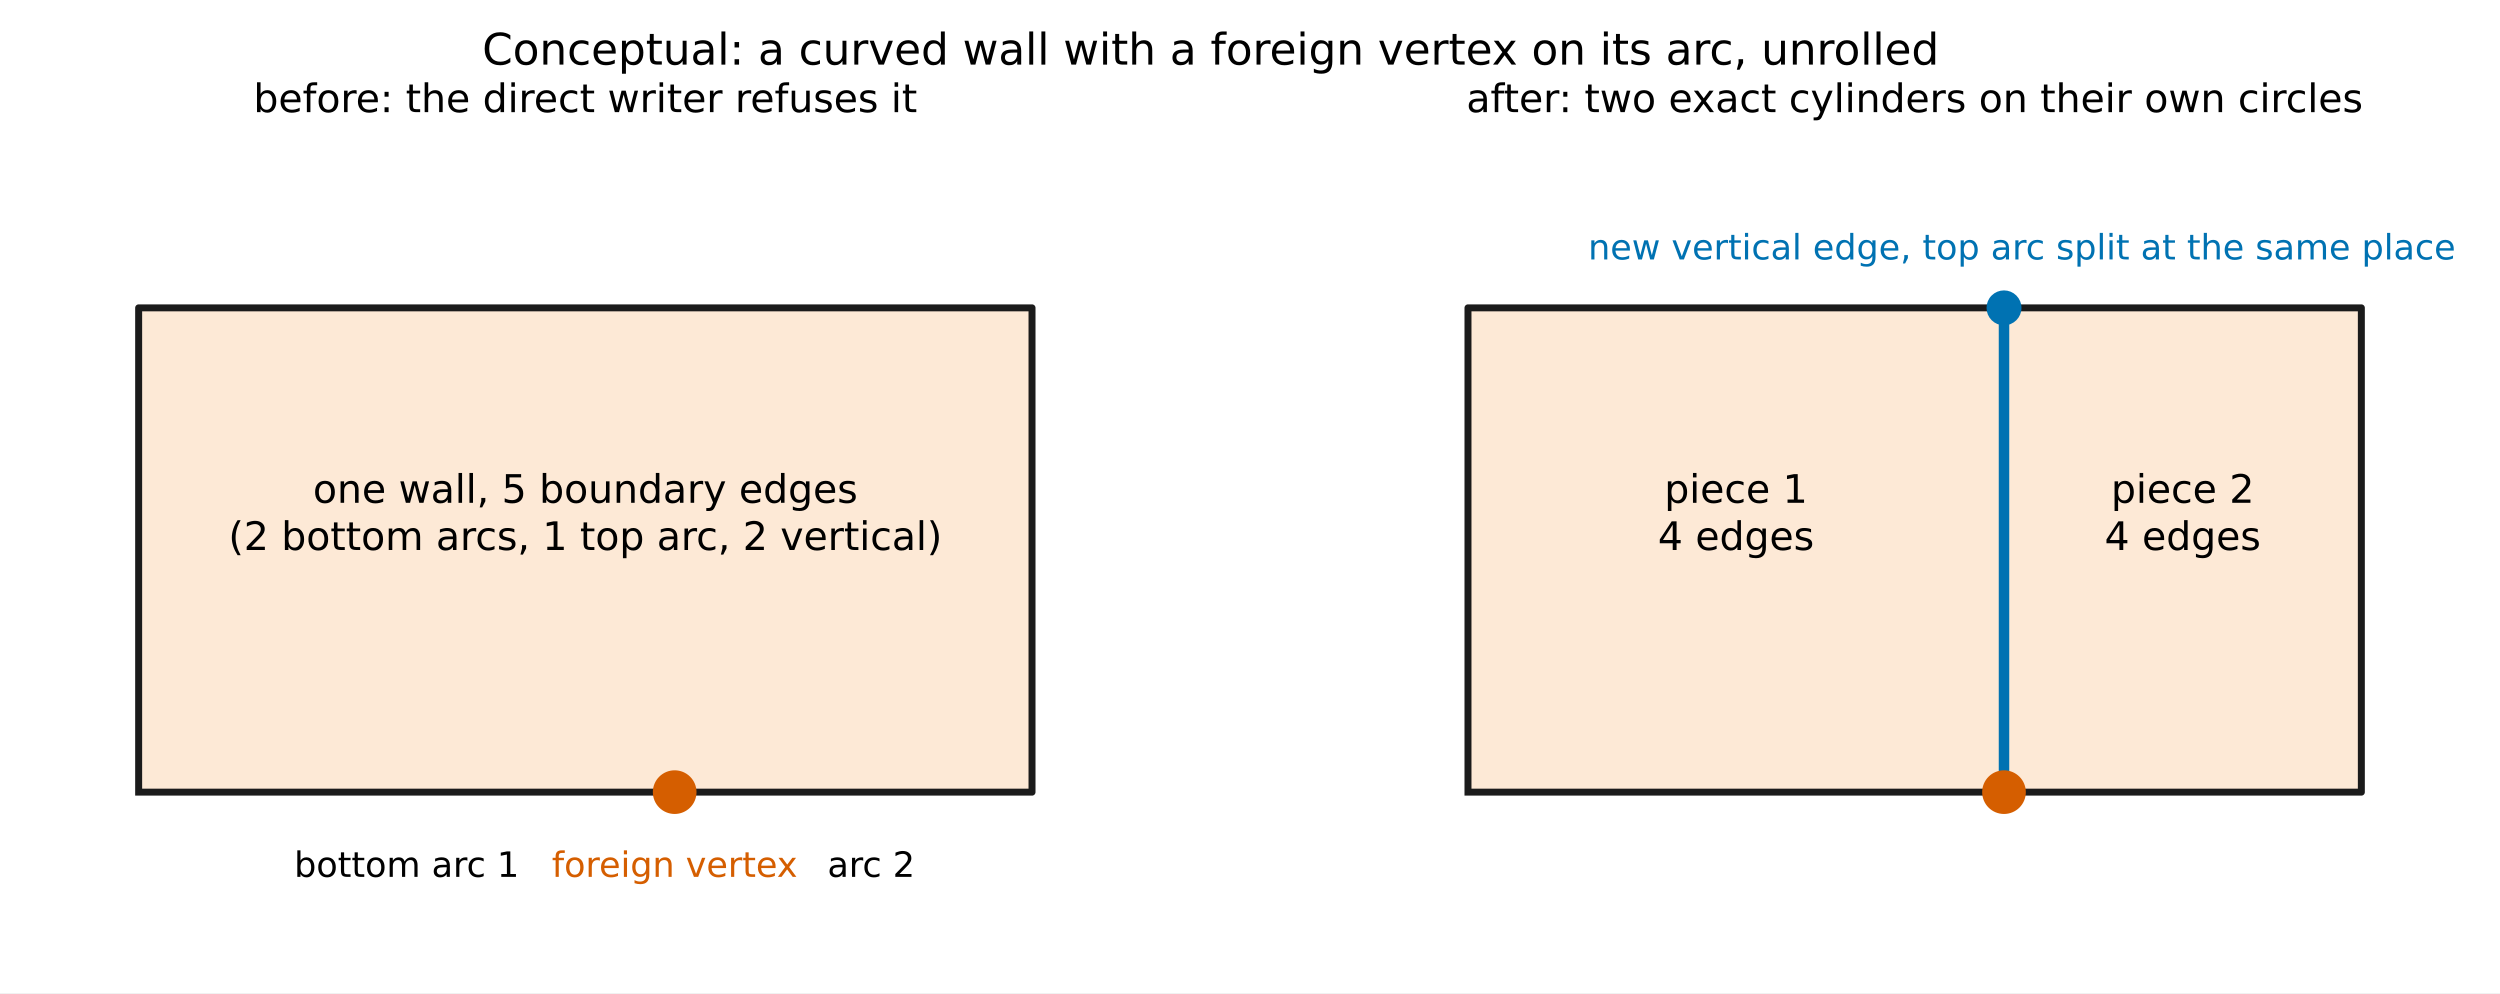
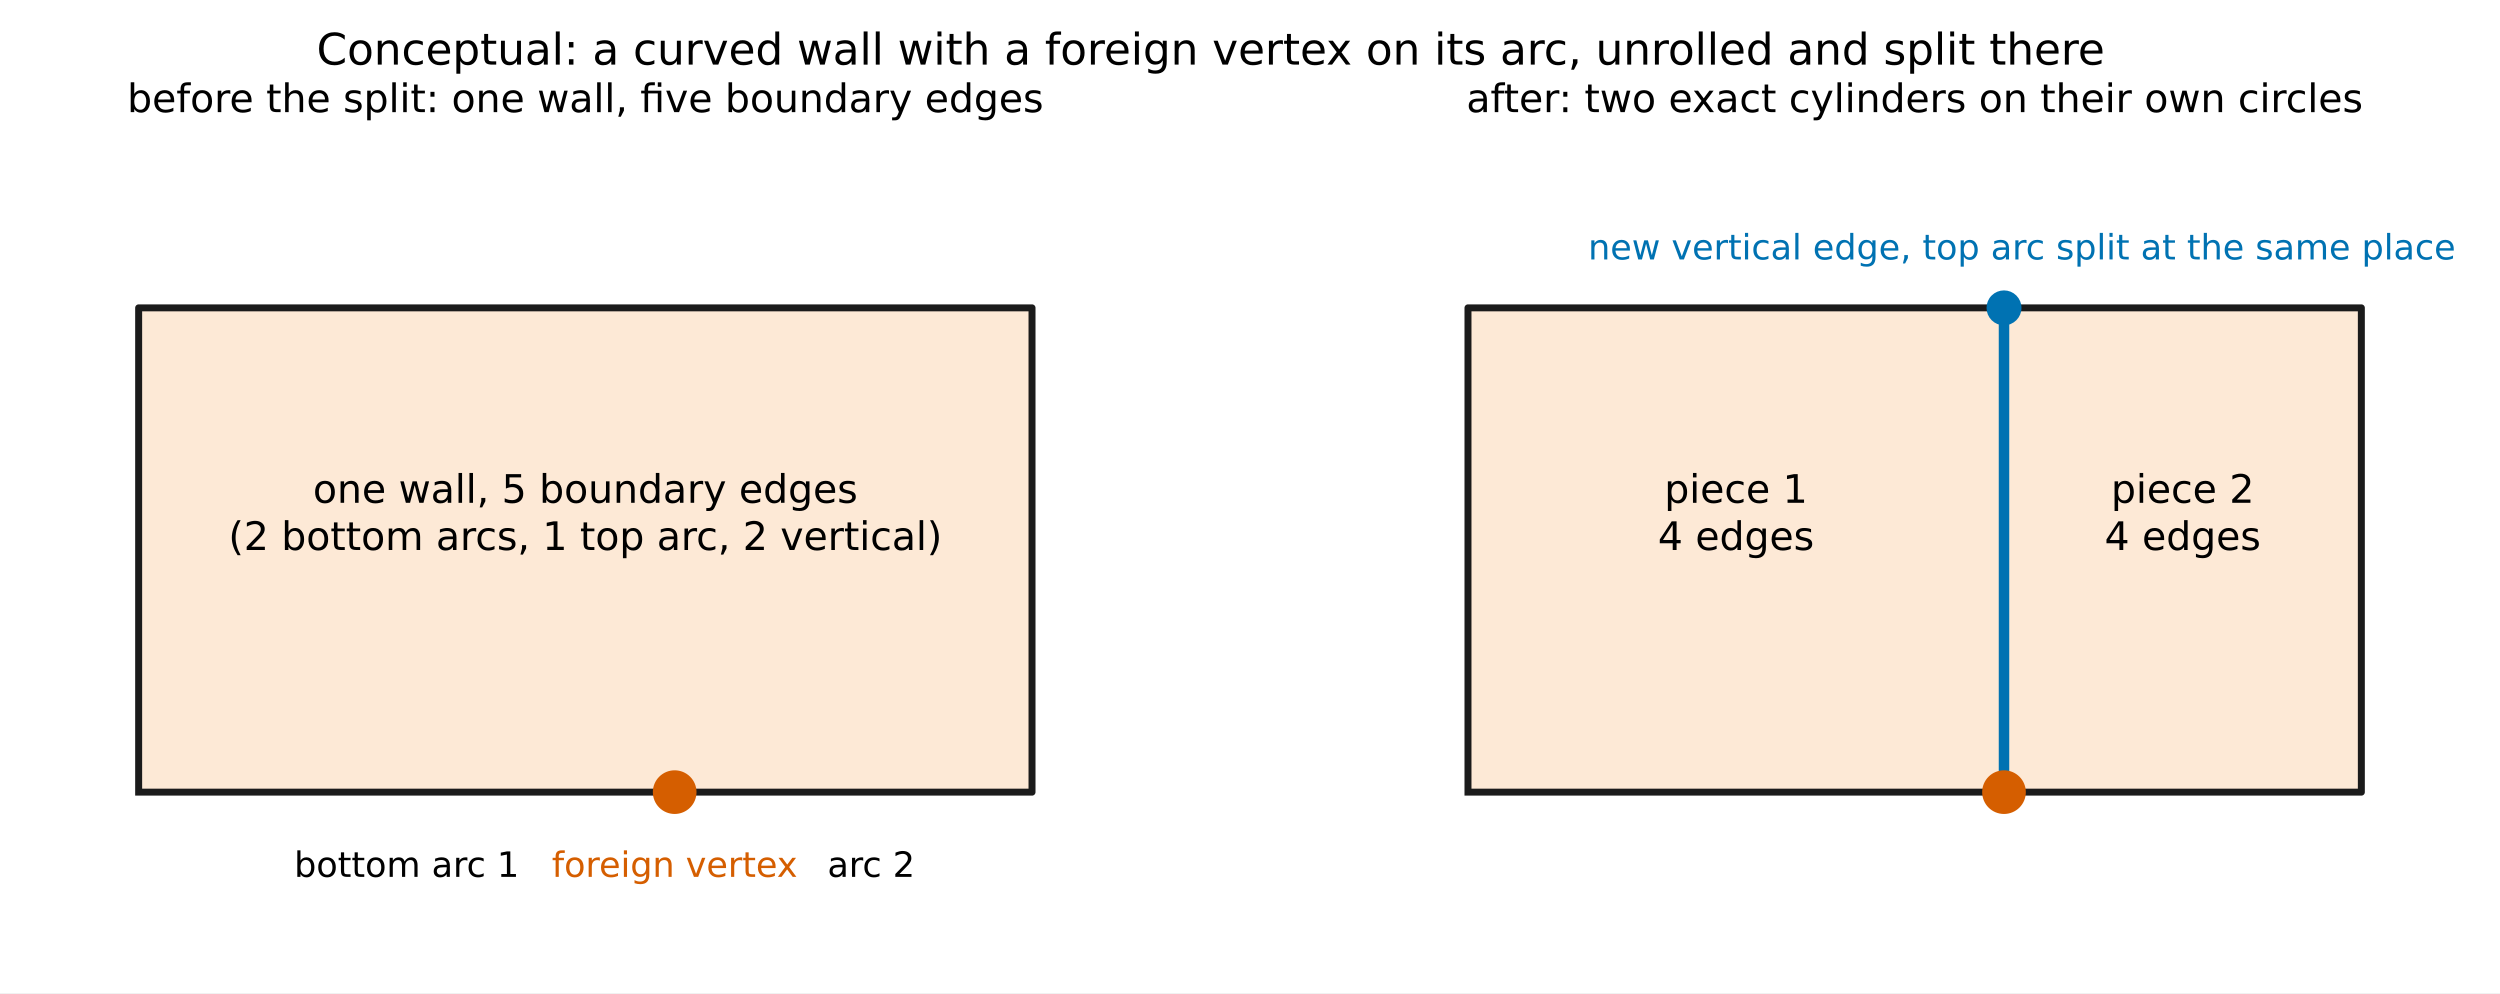
<svg xmlns="http://www.w3.org/2000/svg" xmlns:xlink="http://www.w3.org/1999/xlink" width="572.4pt" height="227.376pt" viewBox="0 0 572.4 227.376" version="1.1">
  <defs>
    <style type="text/css">*{stroke-linejoin: round; stroke-linecap: butt}</style>
  </defs>
  <g id="figure_1">
    <g id="patch_1">
      <path d="M 0 227.376  L 572.4 227.376  L 572.4 0  L 0 0  z " style="fill: #ffffff" />
    </g>
    <g id="axes_1">
      <g id="patch_2">
-         <path d="M 31.745 181.368  L 236.291 181.368  L 236.291 70.488  L 31.745 70.488  z " clip-path="url(#p77f6c2c68f)" style="fill: #fde9d6" />
+         <path d="M 31.745 181.368  L 236.291 181.368  L 236.291 70.488  L 31.745 70.488  z " clip-path="url(#p87c76c2717)" style="fill: #fde9d6" />
      </g>
      <g id="line2d_1">
-         <path d="M 31.745 181.368  L 236.291 181.368  L 236.291 70.488  L 31.745 70.488  L 31.745 181.368  " clip-path="url(#p77f6c2c68f)" style="fill: none; stroke: #1b1b1b; stroke-width: 1.6; stroke-linecap: square" />
+         <path d="M 31.745 181.368  L 236.291 181.368  L 236.291 70.488  L 31.745 70.488  L 31.745 181.368  " clip-path="url(#p87c76c2717)" style="fill: none; stroke: #1b1b1b; stroke-width: 1.6; stroke-linecap: square" />
      </g>
      <g id="line2d_2">
        <defs>
-           <path id="m828e5f5509" d="M 0 4.5  C 1.193 4.5 2.338 4.026 3.182 3.182  C 4.026 2.338 4.5 1.193 4.5 0  C 4.5 -1.193 4.026 -2.338 3.182 -3.182  C 2.338 -4.026 1.193 -4.5 0 -4.5  C -1.193 -4.5 -2.338 -4.026 -3.182 -3.182  C -4.026 -2.338 -4.5 -1.193 -4.5 0  C -4.5 1.193 -4.026 2.338 -3.182 3.182  C -2.338 4.026 -1.193 4.5 0 4.5  z " style="stroke: #d55e00" />
+           <path id="mb4f0ba5149" d="M 0 4.5  C 1.193 4.5 2.338 4.026 3.182 3.182  C 4.026 2.338 4.5 1.193 4.5 0  C 4.5 -1.193 4.026 -2.338 3.182 -3.182  C 2.338 -4.026 1.193 -4.5 0 -4.5  C -1.193 -4.5 -2.338 -4.026 -3.182 -3.182  C -4.026 -2.338 -4.5 -1.193 -4.5 0  C -4.5 1.193 -4.026 2.338 -3.182 3.182  C -2.338 4.026 -1.193 4.5 0 4.5  z " style="stroke: #d55e00" />
        </defs>
-         <g clip-path="url(#p77f6c2c68f)">
-           <use xlink:href="#m828e5f5509" x="154.473" y="181.368" style="fill: #d55e00; stroke: #d55e00" />
+         <g clip-path="url(#p87c76c2717)">
+           <use xlink:href="#mb4f0ba5149" x="154.473" y="181.368" style="fill: #d55e00; stroke: #d55e00" />
        </g>
      </g>
      <g id="text_1">
        <g style="fill: #d55e00" transform="translate(126.3427 200.772) scale(0.08 -0.08)">
          <defs>
            <path id="DejaVuSans-49" d="M 2375 4863  L 2375 4384  L 1825 4384  Q 1516 4384 1395 4259  Q 1275 4134 1275 3809  L 1275 3500  L 2222 3500  L 2222 3053  L 1275 3053  L 1275 0  L 697 0  L 697 3053  L 147 3053  L 147 3500  L 697 3500  L 697 3744  Q 697 4328 969 4595  Q 1241 4863 1831 4863  L 2375 4863  z " transform="scale(0.015625)" />
            <path id="DejaVuSans-52" d="M 1959 3097  Q 1497 3097 1228 2736  Q 959 2375 959 1747  Q 959 1119 1226 758  Q 1494 397 1959 397  Q 2419 397 2687 759  Q 2956 1122 2956 1747  Q 2956 2369 2687 2733  Q 2419 3097 1959 3097  z M 1959 3584  Q 2709 3584 3137 3096  Q 3566 2609 3566 1747  Q 3566 888 3137 398  Q 2709 -91 1959 -91  Q 1206 -91 779 398  Q 353 888 353 1747  Q 353 2609 779 3096  Q 1206 3584 1959 3584  z " transform="scale(0.015625)" />
            <path id="DejaVuSans-55" d="M 2631 2963  Q 2534 3019 2420 3045  Q 2306 3072 2169 3072  Q 1681 3072 1420 2755  Q 1159 2438 1159 1844  L 1159 0  L 581 0  L 581 3500  L 1159 3500  L 1159 2956  Q 1341 3275 1631 3429  Q 1922 3584 2338 3584  Q 2397 3584 2469 3576  Q 2541 3569 2628 3553  L 2631 2963  z " transform="scale(0.015625)" />
            <path id="DejaVuSans-48" d="M 3597 1894  L 3597 1613  L 953 1613  Q 991 1019 1311 708  Q 1631 397 2203 397  Q 2534 397 2845 478  Q 3156 559 3463 722  L 3463 178  Q 3153 47 2828 -22  Q 2503 -91 2169 -91  Q 1331 -91 842 396  Q 353 884 353 1716  Q 353 2575 817 3079  Q 1281 3584 2069 3584  Q 2775 3584 3186 3129  Q 3597 2675 3597 1894  z M 3022 2063  Q 3016 2534 2758 2815  Q 2500 3097 2075 3097  Q 1594 3097 1305 2825  Q 1016 2553 972 2059  L 3022 2063  z " transform="scale(0.015625)" />
            <path id="DejaVuSans-4c" d="M 603 3500  L 1178 3500  L 1178 0  L 603 0  L 603 3500  z M 603 4863  L 1178 4863  L 1178 4134  L 603 4134  L 603 4863  z " transform="scale(0.015625)" />
            <path id="DejaVuSans-4a" d="M 2906 1791  Q 2906 2416 2648 2759  Q 2391 3103 1925 3103  Q 1463 3103 1205 2759  Q 947 2416 947 1791  Q 947 1169 1205 825  Q 1463 481 1925 481  Q 2391 481 2648 825  Q 2906 1169 2906 1791  z M 3481 434  Q 3481 -459 3084 -895  Q 2688 -1331 1869 -1331  Q 1566 -1331 1297 -1286  Q 1028 -1241 775 -1147  L 775 -588  Q 1028 -725 1275 -790  Q 1522 -856 1778 -856  Q 2344 -856 2625 -561  Q 2906 -266 2906 331  L 2906 616  Q 2728 306 2450 153  Q 2172 0 1784 0  Q 1141 0 747 490  Q 353 981 353 1791  Q 353 2603 747 3093  Q 1141 3584 1784 3584  Q 2172 3584 2450 3431  Q 2728 3278 2906 2969  L 2906 3500  L 3481 3500  L 3481 434  z " transform="scale(0.015625)" />
            <path id="DejaVuSans-51" d="M 3513 2113  L 3513 0  L 2938 0  L 2938 2094  Q 2938 2591 2744 2837  Q 2550 3084 2163 3084  Q 1697 3084 1428 2787  Q 1159 2491 1159 1978  L 1159 0  L 581 0  L 581 3500  L 1159 3500  L 1159 2956  Q 1366 3272 1645 3428  Q 1925 3584 2291 3584  Q 2894 3584 3203 3211  Q 3513 2838 3513 2113  z " transform="scale(0.015625)" />
            <path id="DejaVuSans-3" transform="scale(0.015625)" />
            <path id="DejaVuSans-59" d="M 191 3500  L 800 3500  L 1894 563  L 2988 3500  L 3597 3500  L 2284 0  L 1503 0  L 191 3500  z " transform="scale(0.015625)" />
            <path id="DejaVuSans-57" d="M 1172 4494  L 1172 3500  L 2356 3500  L 2356 3053  L 1172 3053  L 1172 1153  Q 1172 725 1289 603  Q 1406 481 1766 481  L 2356 481  L 2356 0  L 1766 0  Q 1100 0 847 248  Q 594 497 594 1153  L 594 3053  L 172 3053  L 172 3500  L 594 3500  L 594 4494  L 1172 4494  z " transform="scale(0.015625)" />
            <path id="DejaVuSans-5b" d="M 3513 3500  L 2247 1797  L 3578 0  L 2900 0  L 1881 1375  L 863 0  L 184 0  L 1544 1831  L 300 3500  L 978 3500  L 1906 2253  L 2834 3500  L 3513 3500  z " transform="scale(0.015625)" />
          </defs>
          <use xlink:href="#DejaVuSans-49" />
          <use xlink:href="#DejaVuSans-52" transform="translate(35.20312 0)" />
          <use xlink:href="#DejaVuSans-55" transform="translate(96.39062 0)" />
          <use xlink:href="#DejaVuSans-48" transform="translate(135.2969 0)" />
          <use xlink:href="#DejaVuSans-4c" transform="translate(196.8281 0)" />
          <use xlink:href="#DejaVuSans-4a" transform="translate(224.6094 0)" />
          <use xlink:href="#DejaVuSans-51" transform="translate(288.0938 0)" />
          <use xlink:href="#DejaVuSans-3" transform="translate(351.4688 0)" />
          <use xlink:href="#DejaVuSans-59" transform="translate(383.25 0)" />
          <use xlink:href="#DejaVuSans-48" transform="translate(442.4375 0)" />
          <use xlink:href="#DejaVuSans-55" transform="translate(503.9688 0)" />
          <use xlink:href="#DejaVuSans-57" transform="translate(545.0781 0)" />
          <use xlink:href="#DejaVuSans-48" transform="translate(584.2812 0)" />
          <use xlink:href="#DejaVuSans-5b" transform="translate(644.0625 0)" />
        </g>
      </g>
      <g id="text_2">
        <g transform="translate(67.34784 200.772) scale(0.08 -0.08)">
          <defs>
            <path id="DejaVuSans-45" d="M 3116 1747  Q 3116 2381 2855 2742  Q 2594 3103 2138 3103  Q 1681 3103 1420 2742  Q 1159 2381 1159 1747  Q 1159 1113 1420 752  Q 1681 391 2138 391  Q 2594 391 2855 752  Q 3116 1113 3116 1747  z M 1159 2969  Q 1341 3281 1617 3432  Q 1894 3584 2278 3584  Q 2916 3584 3314 3078  Q 3713 2572 3713 1747  Q 3713 922 3314 415  Q 2916 -91 2278 -91  Q 1894 -91 1617 61  Q 1341 213 1159 525  L 1159 0  L 581 0  L 581 4863  L 1159 4863  L 1159 2969  z " transform="scale(0.015625)" />
            <path id="DejaVuSans-50" d="M 3328 2828  Q 3544 3216 3844 3400  Q 4144 3584 4550 3584  Q 5097 3584 5394 3201  Q 5691 2819 5691 2113  L 5691 0  L 5113 0  L 5113 2094  Q 5113 2597 4934 2840  Q 4756 3084 4391 3084  Q 3944 3084 3684 2787  Q 3425 2491 3425 1978  L 3425 0  L 2847 0  L 2847 2094  Q 2847 2600 2669 2842  Q 2491 3084 2119 3084  Q 1678 3084 1418 2786  Q 1159 2488 1159 1978  L 1159 0  L 581 0  L 581 3500  L 1159 3500  L 1159 2956  Q 1356 3278 1631 3431  Q 1906 3584 2284 3584  Q 2666 3584 2933 3390  Q 3200 3197 3328 2828  z " transform="scale(0.015625)" />
            <path id="DejaVuSans-44" d="M 2194 1759  Q 1497 1759 1228 1600  Q 959 1441 959 1056  Q 959 750 1161 570  Q 1363 391 1709 391  Q 2188 391 2477 730  Q 2766 1069 2766 1631  L 2766 1759  L 2194 1759  z M 3341 1997  L 3341 0  L 2766 0  L 2766 531  Q 2569 213 2275 61  Q 1981 -91 1556 -91  Q 1019 -91 701 211  Q 384 513 384 1019  Q 384 1609 779 1909  Q 1175 2209 1959 2209  L 2766 2209  L 2766 2266  Q 2766 2663 2505 2880  Q 2244 3097 1772 3097  Q 1472 3097 1187 3025  Q 903 2953 641 2809  L 641 3341  Q 956 3463 1253 3523  Q 1550 3584 1831 3584  Q 2591 3584 2966 3190  Q 3341 2797 3341 1997  z " transform="scale(0.015625)" />
            <path id="DejaVuSans-46" d="M 3122 3366  L 3122 2828  Q 2878 2963 2633 3030  Q 2388 3097 2138 3097  Q 1578 3097 1268 2742  Q 959 2388 959 1747  Q 959 1106 1268 751  Q 1578 397 2138 397  Q 2388 397 2633 464  Q 2878 531 3122 666  L 3122 134  Q 2881 22 2623 -34  Q 2366 -91 2075 -91  Q 1284 -91 818 406  Q 353 903 353 1747  Q 353 2603 823 3093  Q 1294 3584 2113 3584  Q 2378 3584 2631 3529  Q 2884 3475 3122 3366  z " transform="scale(0.015625)" />
            <path id="DejaVuSans-14" d="M 794 531  L 1825 531  L 1825 4091  L 703 3866  L 703 4441  L 1819 4666  L 2450 4666  L 2450 531  L 3481 531  L 3481 0  L 794 0  L 794 531  z " transform="scale(0.015625)" />
          </defs>
          <use xlink:href="#DejaVuSans-45" />
          <use xlink:href="#DejaVuSans-52" transform="translate(63.48438 0)" />
          <use xlink:href="#DejaVuSans-57" transform="translate(124.6719 0)" />
          <use xlink:href="#DejaVuSans-57" transform="translate(163.875 0)" />
          <use xlink:href="#DejaVuSans-52" transform="translate(203.0781 0)" />
          <use xlink:href="#DejaVuSans-50" transform="translate(264.2656 0)" />
          <use xlink:href="#DejaVuSans-3" transform="translate(361.6719 0)" />
          <use xlink:href="#DejaVuSans-44" transform="translate(393.4531 0)" />
          <use xlink:href="#DejaVuSans-55" transform="translate(454.7344 0)" />
          <use xlink:href="#DejaVuSans-46" transform="translate(493.6406 0)" />
          <use xlink:href="#DejaVuSans-3" transform="translate(548.625 0)" />
          <use xlink:href="#DejaVuSans-14" transform="translate(580.4062 0)" />
        </g>
      </g>
      <g id="text_3">
        <g transform="translate(189.4496 200.772) scale(0.08 -0.08)">
          <defs>
            <path id="DejaVuSans-15" d="M 1228 531  L 3431 531  L 3431 0  L 469 0  L 469 531  Q 828 903 1448 1529  Q 2069 2156 2228 2338  Q 2531 2678 2651 2914  Q 2772 3150 2772 3378  Q 2772 3750 2511 3984  Q 2250 4219 1831 4219  Q 1534 4219 1204 4116  Q 875 4013 500 3803  L 500 4441  Q 881 4594 1212 4672  Q 1544 4750 1819 4750  Q 2544 4750 2975 4387  Q 3406 4025 3406 3419  Q 3406 3131 3298 2873  Q 3191 2616 2906 2266  Q 2828 2175 2409 1742  Q 1991 1309 1228 531  z " transform="scale(0.015625)" />
          </defs>
          <use xlink:href="#DejaVuSans-44" />
          <use xlink:href="#DejaVuSans-55" transform="translate(61.28125 0)" />
          <use xlink:href="#DejaVuSans-46" transform="translate(100.1875 0)" />
          <use xlink:href="#DejaVuSans-3" transform="translate(155.1719 0)" />
          <use xlink:href="#DejaVuSans-15" transform="translate(186.9531 0)" />
        </g>
      </g>
      <g id="text_4">
        <g transform="translate(71.65451 115.1255) scale(0.09 -0.09)">
          <defs>
            <path id="DejaVuSans-5a" d="M 269 3500  L 844 3500  L 1563 769  L 2278 3500  L 2956 3500  L 3675 769  L 4391 3500  L 4966 3500  L 4050 0  L 3372 0  L 2619 2869  L 1863 0  L 1184 0  L 269 3500  z " transform="scale(0.015625)" />
            <path id="DejaVuSans-4f" d="M 603 4863  L 1178 4863  L 1178 0  L 603 0  L 603 4863  z " transform="scale(0.015625)" />
            <path id="DejaVuSans-f" d="M 750 794  L 1409 794  L 1409 256  L 897 -744  L 494 -744  L 750 256  L 750 794  z " transform="scale(0.015625)" />
            <path id="DejaVuSans-18" d="M 691 4666  L 3169 4666  L 3169 4134  L 1269 4134  L 1269 2991  Q 1406 3038 1543 3061  Q 1681 3084 1819 3084  Q 2600 3084 3056 2656  Q 3513 2228 3513 1497  Q 3513 744 3044 326  Q 2575 -91 1722 -91  Q 1428 -91 1123 -41  Q 819 9 494 109  L 494 744  Q 775 591 1075 516  Q 1375 441 1709 441  Q 2250 441 2565 725  Q 2881 1009 2881 1497  Q 2881 1984 2565 2268  Q 2250 2553 1709 2553  Q 1456 2553 1204 2497  Q 953 2441 691 2322  L 691 4666  z " transform="scale(0.015625)" />
            <path id="DejaVuSans-58" d="M 544 1381  L 544 3500  L 1119 3500  L 1119 1403  Q 1119 906 1312 657  Q 1506 409 1894 409  Q 2359 409 2629 706  Q 2900 1003 2900 1516  L 2900 3500  L 3475 3500  L 3475 0  L 2900 0  L 2900 538  Q 2691 219 2414 64  Q 2138 -91 1772 -91  Q 1169 -91 856 284  Q 544 659 544 1381  z M 1991 3584  L 1991 3584  z " transform="scale(0.015625)" />
            <path id="DejaVuSans-47" d="M 2906 2969  L 2906 4863  L 3481 4863  L 3481 0  L 2906 0  L 2906 525  Q 2725 213 2448 61  Q 2172 -91 1784 -91  Q 1150 -91 751 415  Q 353 922 353 1747  Q 353 2572 751 3078  Q 1150 3584 1784 3584  Q 2172 3584 2448 3432  Q 2725 3281 2906 2969  z M 947 1747  Q 947 1113 1208 752  Q 1469 391 1925 391  Q 2381 391 2643 752  Q 2906 1113 2906 1747  Q 2906 2381 2643 2742  Q 2381 3103 1925 3103  Q 1469 3103 1208 2742  Q 947 2381 947 1747  z " transform="scale(0.015625)" />
            <path id="DejaVuSans-5c" d="M 2059 -325  Q 1816 -950 1584 -1140  Q 1353 -1331 966 -1331  L 506 -1331  L 506 -850  L 844 -850  Q 1081 -850 1212 -737  Q 1344 -625 1503 -206  L 1606 56  L 191 3500  L 800 3500  L 1894 763  L 2988 3500  L 3597 3500  L 2059 -325  z " transform="scale(0.015625)" />
            <path id="DejaVuSans-56" d="M 2834 3397  L 2834 2853  Q 2591 2978 2328 3040  Q 2066 3103 1784 3103  Q 1356 3103 1142 2972  Q 928 2841 928 2578  Q 928 2378 1081 2264  Q 1234 2150 1697 2047  L 1894 2003  Q 2506 1872 2764 1633  Q 3022 1394 3022 966  Q 3022 478 2636 193  Q 2250 -91 1575 -91  Q 1294 -91 989 -36  Q 684 19 347 128  L 347 722  Q 666 556 975 473  Q 1284 391 1588 391  Q 1994 391 2212 530  Q 2431 669 2431 922  Q 2431 1156 2273 1281  Q 2116 1406 1581 1522  L 1381 1569  Q 847 1681 609 1914  Q 372 2147 372 2553  Q 372 3047 722 3315  Q 1072 3584 1716 3584  Q 2034 3584 2315 3537  Q 2597 3491 2834 3397  z " transform="scale(0.015625)" />
          </defs>
          <use xlink:href="#DejaVuSans-52" />
          <use xlink:href="#DejaVuSans-51" transform="translate(61.1875 0)" />
          <use xlink:href="#DejaVuSans-48" transform="translate(124.5625 0)" />
          <use xlink:href="#DejaVuSans-3" transform="translate(186.0938 0)" />
          <use xlink:href="#DejaVuSans-5a" transform="translate(217.875 0)" />
          <use xlink:href="#DejaVuSans-44" transform="translate(299.6562 0)" />
          <use xlink:href="#DejaVuSans-4f" transform="translate(360.9375 0)" />
          <use xlink:href="#DejaVuSans-4f" transform="translate(388.7188 0)" />
          <use xlink:href="#DejaVuSans-f" transform="translate(416.5 0)" />
          <use xlink:href="#DejaVuSans-3" transform="translate(448.2812 0)" />
          <use xlink:href="#DejaVuSans-18" transform="translate(480.0625 0)" />
          <use xlink:href="#DejaVuSans-3" transform="translate(543.6875 0)" />
          <use xlink:href="#DejaVuSans-45" transform="translate(575.4688 0)" />
          <use xlink:href="#DejaVuSans-52" transform="translate(638.9531 0)" />
          <use xlink:href="#DejaVuSans-58" transform="translate(700.1406 0)" />
          <use xlink:href="#DejaVuSans-51" transform="translate(763.5156 0)" />
          <use xlink:href="#DejaVuSans-47" transform="translate(826.8906 0)" />
          <use xlink:href="#DejaVuSans-44" transform="translate(890.375 0)" />
          <use xlink:href="#DejaVuSans-55" transform="translate(951.6562 0)" />
          <use xlink:href="#DejaVuSans-5c" transform="translate(992.7656 0)" />
          <use xlink:href="#DejaVuSans-3" transform="translate(1051.953 0)" />
          <use xlink:href="#DejaVuSans-48" transform="translate(1083.734 0)" />
          <use xlink:href="#DejaVuSans-47" transform="translate(1145.266 0)" />
          <use xlink:href="#DejaVuSans-4a" transform="translate(1208.75 0)" />
          <use xlink:href="#DejaVuSans-48" transform="translate(1272.234 0)" />
          <use xlink:href="#DejaVuSans-56" transform="translate(1333.766 0)" />
        </g>
        <g transform="translate(52.30803 125.928) scale(0.09 -0.09)">
          <defs>
            <path id="DejaVuSans-b" d="M 1984 4856  Q 1566 4138 1362 3434  Q 1159 2731 1159 2009  Q 1159 1288 1364 580  Q 1569 -128 1984 -844  L 1484 -844  Q 1016 -109 783 600  Q 550 1309 550 2009  Q 550 2706 781 3412  Q 1013 4119 1484 4856  L 1984 4856  z " transform="scale(0.015625)" />
            <path id="DejaVuSans-53" d="M 1159 525  L 1159 -1331  L 581 -1331  L 581 3500  L 1159 3500  L 1159 2969  Q 1341 3281 1617 3432  Q 1894 3584 2278 3584  Q 2916 3584 3314 3078  Q 3713 2572 3713 1747  Q 3713 922 3314 415  Q 2916 -91 2278 -91  Q 1894 -91 1617 61  Q 1341 213 1159 525  z M 3116 1747  Q 3116 2381 2855 2742  Q 2594 3103 2138 3103  Q 1681 3103 1420 2742  Q 1159 2381 1159 1747  Q 1159 1113 1420 752  Q 1681 391 2138 391  Q 2594 391 2855 752  Q 3116 1113 3116 1747  z " transform="scale(0.015625)" />
            <path id="DejaVuSans-c" d="M 513 4856  L 1013 4856  Q 1481 4119 1714 3412  Q 1947 2706 1947 2009  Q 1947 1309 1714 600  Q 1481 -109 1013 -844  L 513 -844  Q 928 -128 1133 580  Q 1338 1288 1338 2009  Q 1338 2731 1133 3434  Q 928 4138 513 4856  z " transform="scale(0.015625)" />
          </defs>
          <use xlink:href="#DejaVuSans-b" />
          <use xlink:href="#DejaVuSans-15" transform="translate(39.01562 0)" />
          <use xlink:href="#DejaVuSans-3" transform="translate(102.6406 0)" />
          <use xlink:href="#DejaVuSans-45" transform="translate(134.4219 0)" />
          <use xlink:href="#DejaVuSans-52" transform="translate(197.9062 0)" />
          <use xlink:href="#DejaVuSans-57" transform="translate(259.0938 0)" />
          <use xlink:href="#DejaVuSans-57" transform="translate(298.2969 0)" />
          <use xlink:href="#DejaVuSans-52" transform="translate(337.5 0)" />
          <use xlink:href="#DejaVuSans-50" transform="translate(398.6875 0)" />
          <use xlink:href="#DejaVuSans-3" transform="translate(496.0938 0)" />
          <use xlink:href="#DejaVuSans-44" transform="translate(527.875 0)" />
          <use xlink:href="#DejaVuSans-55" transform="translate(589.1562 0)" />
          <use xlink:href="#DejaVuSans-46" transform="translate(628.0625 0)" />
          <use xlink:href="#DejaVuSans-56" transform="translate(683.0469 0)" />
          <use xlink:href="#DejaVuSans-f" transform="translate(735.1406 0)" />
          <use xlink:href="#DejaVuSans-3" transform="translate(766.9219 0)" />
          <use xlink:href="#DejaVuSans-14" transform="translate(798.7031 0)" />
          <use xlink:href="#DejaVuSans-3" transform="translate(862.3281 0)" />
          <use xlink:href="#DejaVuSans-57" transform="translate(894.1094 0)" />
          <use xlink:href="#DejaVuSans-52" transform="translate(933.3125 0)" />
          <use xlink:href="#DejaVuSans-53" transform="translate(994.5 0)" />
          <use xlink:href="#DejaVuSans-3" transform="translate(1057.984 0)" />
          <use xlink:href="#DejaVuSans-44" transform="translate(1089.766 0)" />
          <use xlink:href="#DejaVuSans-55" transform="translate(1151.047 0)" />
          <use xlink:href="#DejaVuSans-46" transform="translate(1189.953 0)" />
          <use xlink:href="#DejaVuSans-f" transform="translate(1244.938 0)" />
          <use xlink:href="#DejaVuSans-3" transform="translate(1276.719 0)" />
          <use xlink:href="#DejaVuSans-15" transform="translate(1308.5 0)" />
          <use xlink:href="#DejaVuSans-3" transform="translate(1372.125 0)" />
          <use xlink:href="#DejaVuSans-59" transform="translate(1403.906 0)" />
          <use xlink:href="#DejaVuSans-48" transform="translate(1463.094 0)" />
          <use xlink:href="#DejaVuSans-55" transform="translate(1524.625 0)" />
          <use xlink:href="#DejaVuSans-57" transform="translate(1565.734 0)" />
          <use xlink:href="#DejaVuSans-4c" transform="translate(1604.938 0)" />
          <use xlink:href="#DejaVuSans-46" transform="translate(1632.719 0)" />
          <use xlink:href="#DejaVuSans-44" transform="translate(1687.703 0)" />
          <use xlink:href="#DejaVuSans-4f" transform="translate(1748.984 0)" />
          <use xlink:href="#DejaVuSans-c" transform="translate(1776.766 0)" />
        </g>
      </g>
      <g id="text_5">
-         <g transform="translate(58.02795 25.68) scale(0.09 -0.09)">
-           <defs>
+         <g transform="translate(29.11123 25.68) scale(0.09 -0.09)">
+           <defs>
+             <path id="DejaVuSans-4b" d="M 3513 2113  L 3513 0  L 2938 0  L 2938 2094  Q 2938 2591 2744 2837  Q 2550 3084 2163 3084  Q 1697 3084 1428 2787  Q 1159 2491 1159 1978  L 1159 0  L 581 0  L 581 4863  L 1159 4863  L 1159 2956  Q 1366 3272 1645 3428  Q 1925 3584 2291 3584  Q 2894 3584 3203 3211  Q 3513 2838 3513 2113  z " transform="scale(0.015625)" />
            <path id="DejaVuSans-1d" d="M 750 794  L 1409 794  L 1409 0  L 750 0  L 750 794  z M 750 3309  L 1409 3309  L 1409 2516  L 750 2516  L 750 3309  z " transform="scale(0.015625)" />
-             <path id="DejaVuSans-4b" d="M 3513 2113  L 3513 0  L 2938 0  L 2938 2094  Q 2938 2591 2744 2837  Q 2550 3084 2163 3084  Q 1697 3084 1428 2787  Q 1159 2491 1159 1978  L 1159 0  L 581 0  L 581 4863  L 1159 4863  L 1159 2956  Q 1366 3272 1645 3428  Q 1925 3584 2291 3584  Q 2894 3584 3203 3211  Q 3513 2838 3513 2113  z " transform="scale(0.015625)" />
+             <path id="DejaVuSans-13af" d="M 3431 3500  L 3431 0  L 2853 0  L 2853 3053  L 1275 3053  L 1275 0  L 697 0  L 697 3053  L 147 3053  L 147 3500  L 697 3500  L 697 3744  Q 697 4316 967 4589  Q 1238 4863 1797 4863  L 2375 4863  L 2375 4384  L 1825 4384  Q 1516 4384 1395 4259  Q 1275 4134 1275 3809  L 1275 3500  L 3431 3500  z M 2853 4856  L 3431 4856  L 3431 4128  L 2853 4128  L 2853 4856  z " transform="scale(0.015625)" />
          </defs>
          <use xlink:href="#DejaVuSans-45" />
          <use xlink:href="#DejaVuSans-48" transform="translate(63.48438 0)" />
          <use xlink:href="#DejaVuSans-49" transform="translate(125.0156 0)" />
          <use xlink:href="#DejaVuSans-52" transform="translate(160.2188 0)" />
          <use xlink:href="#DejaVuSans-55" transform="translate(221.4062 0)" />
          <use xlink:href="#DejaVuSans-48" transform="translate(260.3125 0)" />
-           <use xlink:href="#DejaVuSans-1d" transform="translate(321.8438 0)" />
-           <use xlink:href="#DejaVuSans-3" transform="translate(355.5312 0)" />
-           <use xlink:href="#DejaVuSans-57" transform="translate(387.3125 0)" />
-           <use xlink:href="#DejaVuSans-4b" transform="translate(426.5156 0)" />
-           <use xlink:href="#DejaVuSans-48" transform="translate(489.8906 0)" />
-           <use xlink:href="#DejaVuSans-3" transform="translate(551.4219 0)" />
-           <use xlink:href="#DejaVuSans-47" transform="translate(583.2031 0)" />
-           <use xlink:href="#DejaVuSans-4c" transform="translate(646.6875 0)" />
-           <use xlink:href="#DejaVuSans-55" transform="translate(674.4688 0)" />
-           <use xlink:href="#DejaVuSans-48" transform="translate(713.375 0)" />
-           <use xlink:href="#DejaVuSans-46" transform="translate(774.9062 0)" />
-           <use xlink:href="#DejaVuSans-57" transform="translate(829.8906 0)" />
-           <use xlink:href="#DejaVuSans-3" transform="translate(869.0938 0)" />
-           <use xlink:href="#DejaVuSans-5a" transform="translate(900.875 0)" />
-           <use xlink:href="#DejaVuSans-55" transform="translate(982.6562 0)" />
-           <use xlink:href="#DejaVuSans-4c" transform="translate(1023.766 0)" />
-           <use xlink:href="#DejaVuSans-57" transform="translate(1051.547 0)" />
-           <use xlink:href="#DejaVuSans-48" transform="translate(1090.75 0)" />
-           <use xlink:href="#DejaVuSans-55" transform="translate(1152.281 0)" />
-           <use xlink:href="#DejaVuSans-3" transform="translate(1193.391 0)" />
-           <use xlink:href="#DejaVuSans-55" transform="translate(1225.172 0)" />
-           <use xlink:href="#DejaVuSans-48" transform="translate(1264.078 0)" />
-           <use xlink:href="#DejaVuSans-49" transform="translate(1325.609 0)" />
-           <use xlink:href="#DejaVuSans-58" transform="translate(1360.812 0)" />
-           <use xlink:href="#DejaVuSans-56" transform="translate(1424.188 0)" />
-           <use xlink:href="#DejaVuSans-48" transform="translate(1476.281 0)" />
-           <use xlink:href="#DejaVuSans-56" transform="translate(1537.812 0)" />
-           <use xlink:href="#DejaVuSans-3" transform="translate(1589.906 0)" />
-           <use xlink:href="#DejaVuSans-4c" transform="translate(1621.688 0)" />
-           <use xlink:href="#DejaVuSans-57" transform="translate(1649.469 0)" />
+           <use xlink:href="#DejaVuSans-3" transform="translate(321.8438 0)" />
+           <use xlink:href="#DejaVuSans-57" transform="translate(353.625 0)" />
+           <use xlink:href="#DejaVuSans-4b" transform="translate(392.8281 0)" />
+           <use xlink:href="#DejaVuSans-48" transform="translate(456.2031 0)" />
+           <use xlink:href="#DejaVuSans-3" transform="translate(517.7344 0)" />
+           <use xlink:href="#DejaVuSans-56" transform="translate(549.5156 0)" />
+           <use xlink:href="#DejaVuSans-53" transform="translate(601.6094 0)" />
+           <use xlink:href="#DejaVuSans-4f" transform="translate(665.0938 0)" />
+           <use xlink:href="#DejaVuSans-4c" transform="translate(692.875 0)" />
+           <use xlink:href="#DejaVuSans-57" transform="translate(720.6562 0)" />
+           <use xlink:href="#DejaVuSans-1d" transform="translate(759.8594 0)" />
+           <use xlink:href="#DejaVuSans-3" transform="translate(793.5469 0)" />
+           <use xlink:href="#DejaVuSans-52" transform="translate(825.3281 0)" />
+           <use xlink:href="#DejaVuSans-51" transform="translate(886.5156 0)" />
+           <use xlink:href="#DejaVuSans-48" transform="translate(949.8906 0)" />
+           <use xlink:href="#DejaVuSans-3" transform="translate(1011.422 0)" />
+           <use xlink:href="#DejaVuSans-5a" transform="translate(1043.203 0)" />
+           <use xlink:href="#DejaVuSans-44" transform="translate(1124.984 0)" />
+           <use xlink:href="#DejaVuSans-4f" transform="translate(1186.266 0)" />
+           <use xlink:href="#DejaVuSans-4f" transform="translate(1214.047 0)" />
+           <use xlink:href="#DejaVuSans-f" transform="translate(1241.828 0)" />
+           <use xlink:href="#DejaVuSans-3" transform="translate(1273.609 0)" />
+           <use xlink:href="#DejaVuSans-13af" transform="translate(1305.391 0)" />
+           <use xlink:href="#DejaVuSans-59" transform="translate(1368.375 0)" />
+           <use xlink:href="#DejaVuSans-48" transform="translate(1427.562 0)" />
+           <use xlink:href="#DejaVuSans-3" transform="translate(1489.094 0)" />
+           <use xlink:href="#DejaVuSans-45" transform="translate(1520.875 0)" />
+           <use xlink:href="#DejaVuSans-52" transform="translate(1584.359 0)" />
+           <use xlink:href="#DejaVuSans-58" transform="translate(1645.547 0)" />
+           <use xlink:href="#DejaVuSans-51" transform="translate(1708.922 0)" />
+           <use xlink:href="#DejaVuSans-47" transform="translate(1772.297 0)" />
+           <use xlink:href="#DejaVuSans-44" transform="translate(1835.781 0)" />
+           <use xlink:href="#DejaVuSans-55" transform="translate(1897.062 0)" />
+           <use xlink:href="#DejaVuSans-5c" transform="translate(1938.172 0)" />
+           <use xlink:href="#DejaVuSans-3" transform="translate(1997.359 0)" />
+           <use xlink:href="#DejaVuSans-48" transform="translate(2029.141 0)" />
+           <use xlink:href="#DejaVuSans-47" transform="translate(2090.672 0)" />
+           <use xlink:href="#DejaVuSans-4a" transform="translate(2154.156 0)" />
+           <use xlink:href="#DejaVuSans-48" transform="translate(2217.641 0)" />
+           <use xlink:href="#DejaVuSans-56" transform="translate(2279.172 0)" />
        </g>
      </g>
    </g>
    <g id="axes_2">
      <g id="patch_3">
-         <path d="M 336.109 181.368  L 458.836 181.368  L 458.836 70.488  L 336.109 70.488  z " clip-path="url(#p0e4519521b)" style="fill: #fde9d6" />
+         <path d="M 336.109 181.368  L 458.836 181.368  L 458.836 70.488  L 336.109 70.488  z " clip-path="url(#p16de6245f9)" style="fill: #fde9d6" />
      </g>
      <g id="patch_4">
-         <path d="M 458.836 181.368  L 540.655 181.368  L 540.655 70.488  L 458.836 70.488  z " clip-path="url(#p0e4519521b)" style="fill: #fde9d6" />
+         <path d="M 458.836 181.368  L 540.655 181.368  L 540.655 70.488  L 458.836 70.488  z " clip-path="url(#p16de6245f9)" style="fill: #fde9d6" />
      </g>
      <g id="line2d_3">
-         <path d="M 336.109 181.368  L 540.655 181.368  L 540.655 70.488  L 336.109 70.488  L 336.109 181.368  " clip-path="url(#p0e4519521b)" style="fill: none; stroke: #1b1b1b; stroke-width: 1.6; stroke-linecap: square" />
+         <path d="M 336.109 181.368  L 540.655 181.368  L 540.655 70.488  L 336.109 70.488  L 336.109 181.368  " clip-path="url(#p16de6245f9)" style="fill: none; stroke: #1b1b1b; stroke-width: 1.6; stroke-linecap: square" />
      </g>
      <g id="line2d_4">
-         <path d="M 458.836 181.368  L 458.836 70.488  " clip-path="url(#p0e4519521b)" style="fill: none; stroke: #0072b2; stroke-width: 2.4; stroke-linecap: square" />
+         <path d="M 458.836 181.368  L 458.836 70.488  " clip-path="url(#p16de6245f9)" style="fill: none; stroke: #0072b2; stroke-width: 2.4; stroke-linecap: square" />
      </g>
      <g id="line2d_5">
-         <g clip-path="url(#p0e4519521b)">
-           <use xlink:href="#m828e5f5509" x="458.836" y="181.368" style="fill: #d55e00; stroke: #d55e00" />
+         <g clip-path="url(#p16de6245f9)">
+           <use xlink:href="#mb4f0ba5149" x="458.836" y="181.368" style="fill: #d55e00; stroke: #d55e00" />
        </g>
      </g>
      <g id="line2d_6">
        <defs>
-           <path id="ma5c58a75e5" d="M 0 3.5  C 0.928 3.5 1.819 3.131 2.475 2.475  C 3.131 1.819 3.5 0.928 3.5 0  C 3.5 -0.928 3.131 -1.819 2.475 -2.475  C 1.819 -3.131 0.928 -3.5 0 -3.5  C -0.928 -3.5 -1.819 -3.131 -2.475 -2.475  C -3.131 -1.819 -3.5 -0.928 -3.5 0  C -3.5 0.928 -3.131 1.819 -2.475 2.475  C -1.819 3.131 -0.928 3.5 0 3.5  z " style="stroke: #0072b2" />
+           <path id="m09aa4cd032" d="M 0 3.5  C 0.928 3.5 1.819 3.131 2.475 2.475  C 3.131 1.819 3.5 0.928 3.5 0  C 3.5 -0.928 3.131 -1.819 2.475 -2.475  C 1.819 -3.131 0.928 -3.5 0 -3.5  C -0.928 -3.5 -1.819 -3.131 -2.475 -2.475  C -3.131 -1.819 -3.5 -0.928 -3.5 0  C -3.5 0.928 -3.131 1.819 -2.475 2.475  C -1.819 3.131 -0.928 3.5 0 3.5  z " style="stroke: #0072b2" />
        </defs>
-         <g clip-path="url(#p0e4519521b)">
-           <use xlink:href="#ma5c58a75e5" x="458.836" y="70.488" style="fill: #0072b2; stroke: #0072b2" />
+         <g clip-path="url(#p16de6245f9)">
+           <use xlink:href="#m09aa4cd032" x="458.836" y="70.488" style="fill: #0072b2; stroke: #0072b2" />
        </g>
      </g>
      <g id="text_6">
        <g style="fill: #0072b2" transform="translate(363.6173 59.4) scale(0.08 -0.08)">
          <use xlink:href="#DejaVuSans-51" />
          <use xlink:href="#DejaVuSans-48" transform="translate(63.375 0)" />
          <use xlink:href="#DejaVuSans-5a" transform="translate(124.9062 0)" />
          <use xlink:href="#DejaVuSans-3" transform="translate(206.6875 0)" />
          <use xlink:href="#DejaVuSans-59" transform="translate(238.4688 0)" />
          <use xlink:href="#DejaVuSans-48" transform="translate(297.6562 0)" />
          <use xlink:href="#DejaVuSans-55" transform="translate(359.1875 0)" />
          <use xlink:href="#DejaVuSans-57" transform="translate(400.2969 0)" />
          <use xlink:href="#DejaVuSans-4c" transform="translate(439.5 0)" />
          <use xlink:href="#DejaVuSans-46" transform="translate(467.2812 0)" />
          <use xlink:href="#DejaVuSans-44" transform="translate(522.2656 0)" />
          <use xlink:href="#DejaVuSans-4f" transform="translate(583.5469 0)" />
          <use xlink:href="#DejaVuSans-3" transform="translate(611.3281 0)" />
          <use xlink:href="#DejaVuSans-48" transform="translate(643.1094 0)" />
          <use xlink:href="#DejaVuSans-47" transform="translate(704.6406 0)" />
          <use xlink:href="#DejaVuSans-4a" transform="translate(768.125 0)" />
          <use xlink:href="#DejaVuSans-48" transform="translate(831.6094 0)" />
          <use xlink:href="#DejaVuSans-f" transform="translate(893.1406 0)" />
          <use xlink:href="#DejaVuSans-3" transform="translate(924.9219 0)" />
          <use xlink:href="#DejaVuSans-57" transform="translate(956.7031 0)" />
          <use xlink:href="#DejaVuSans-52" transform="translate(995.9062 0)" />
          <use xlink:href="#DejaVuSans-53" transform="translate(1057.094 0)" />
          <use xlink:href="#DejaVuSans-3" transform="translate(1120.578 0)" />
          <use xlink:href="#DejaVuSans-44" transform="translate(1152.359 0)" />
          <use xlink:href="#DejaVuSans-55" transform="translate(1213.641 0)" />
          <use xlink:href="#DejaVuSans-46" transform="translate(1252.547 0)" />
          <use xlink:href="#DejaVuSans-3" transform="translate(1307.531 0)" />
          <use xlink:href="#DejaVuSans-56" transform="translate(1339.312 0)" />
          <use xlink:href="#DejaVuSans-53" transform="translate(1391.406 0)" />
          <use xlink:href="#DejaVuSans-4f" transform="translate(1454.891 0)" />
          <use xlink:href="#DejaVuSans-4c" transform="translate(1482.672 0)" />
          <use xlink:href="#DejaVuSans-57" transform="translate(1510.453 0)" />
          <use xlink:href="#DejaVuSans-3" transform="translate(1549.656 0)" />
          <use xlink:href="#DejaVuSans-44" transform="translate(1581.438 0)" />
          <use xlink:href="#DejaVuSans-57" transform="translate(1642.719 0)" />
          <use xlink:href="#DejaVuSans-3" transform="translate(1681.922 0)" />
          <use xlink:href="#DejaVuSans-57" transform="translate(1713.703 0)" />
          <use xlink:href="#DejaVuSans-4b" transform="translate(1752.906 0)" />
          <use xlink:href="#DejaVuSans-48" transform="translate(1816.281 0)" />
          <use xlink:href="#DejaVuSans-3" transform="translate(1877.812 0)" />
          <use xlink:href="#DejaVuSans-56" transform="translate(1909.594 0)" />
          <use xlink:href="#DejaVuSans-44" transform="translate(1961.688 0)" />
          <use xlink:href="#DejaVuSans-50" transform="translate(2022.969 0)" />
          <use xlink:href="#DejaVuSans-48" transform="translate(2120.375 0)" />
          <use xlink:href="#DejaVuSans-3" transform="translate(2181.906 0)" />
          <use xlink:href="#DejaVuSans-53" transform="translate(2213.688 0)" />
          <use xlink:href="#DejaVuSans-4f" transform="translate(2277.172 0)" />
          <use xlink:href="#DejaVuSans-44" transform="translate(2304.953 0)" />
          <use xlink:href="#DejaVuSans-46" transform="translate(2366.234 0)" />
          <use xlink:href="#DejaVuSans-48" transform="translate(2421.219 0)" />
        </g>
      </g>
      <g id="text_7">
        <g transform="translate(381.0604 115.1255) scale(0.09 -0.09)">
          <use xlink:href="#DejaVuSans-53" />
          <use xlink:href="#DejaVuSans-4c" transform="translate(63.48438 0)" />
          <use xlink:href="#DejaVuSans-48" transform="translate(91.26562 0)" />
          <use xlink:href="#DejaVuSans-46" transform="translate(152.7969 0)" />
          <use xlink:href="#DejaVuSans-48" transform="translate(207.7812 0)" />
          <use xlink:href="#DejaVuSans-3" transform="translate(269.3125 0)" />
          <use xlink:href="#DejaVuSans-14" transform="translate(301.0938 0)" />
        </g>
        <g transform="translate(379.5838 125.928) scale(0.09 -0.09)">
          <defs>
            <path id="DejaVuSans-17" d="M 2419 4116  L 825 1625  L 2419 1625  L 2419 4116  z M 2253 4666  L 3047 4666  L 3047 1625  L 3713 1625  L 3713 1100  L 3047 1100  L 3047 0  L 2419 0  L 2419 1100  L 313 1100  L 313 1709  L 2253 4666  z " transform="scale(0.015625)" />
          </defs>
          <use xlink:href="#DejaVuSans-17" />
          <use xlink:href="#DejaVuSans-3" transform="translate(63.625 0)" />
          <use xlink:href="#DejaVuSans-48" transform="translate(95.40625 0)" />
          <use xlink:href="#DejaVuSans-47" transform="translate(156.9375 0)" />
          <use xlink:href="#DejaVuSans-4a" transform="translate(220.4219 0)" />
          <use xlink:href="#DejaVuSans-48" transform="translate(283.9062 0)" />
          <use xlink:href="#DejaVuSans-56" transform="translate(345.4375 0)" />
        </g>
      </g>
      <g id="text_8">
        <g transform="translate(483.3331 115.1255) scale(0.09 -0.09)">
          <use xlink:href="#DejaVuSans-53" />
          <use xlink:href="#DejaVuSans-4c" transform="translate(63.48438 0)" />
          <use xlink:href="#DejaVuSans-48" transform="translate(91.26562 0)" />
          <use xlink:href="#DejaVuSans-46" transform="translate(152.7969 0)" />
          <use xlink:href="#DejaVuSans-48" transform="translate(207.7812 0)" />
          <use xlink:href="#DejaVuSans-3" transform="translate(269.3125 0)" />
          <use xlink:href="#DejaVuSans-15" transform="translate(301.0938 0)" />
        </g>
        <g transform="translate(481.8565 125.928) scale(0.09 -0.09)">
          <use xlink:href="#DejaVuSans-17" />
          <use xlink:href="#DejaVuSans-3" transform="translate(63.625 0)" />
          <use xlink:href="#DejaVuSans-48" transform="translate(95.40625 0)" />
          <use xlink:href="#DejaVuSans-47" transform="translate(156.9375 0)" />
          <use xlink:href="#DejaVuSans-4a" transform="translate(220.4219 0)" />
          <use xlink:href="#DejaVuSans-48" transform="translate(283.9062 0)" />
          <use xlink:href="#DejaVuSans-56" transform="translate(345.4375 0)" />
        </g>
      </g>
      <g id="text_9">
        <g transform="translate(335.7417 25.68) scale(0.09 -0.09)">
          <use xlink:href="#DejaVuSans-44" />
          <use xlink:href="#DejaVuSans-49" transform="translate(61.28125 0)" />
          <use xlink:href="#DejaVuSans-57" transform="translate(94.73438 0)" />
          <use xlink:href="#DejaVuSans-48" transform="translate(133.9375 0)" />
          <use xlink:href="#DejaVuSans-55" transform="translate(195.4688 0)" />
          <use xlink:href="#DejaVuSans-1d" transform="translate(234.8281 0)" />
          <use xlink:href="#DejaVuSans-3" transform="translate(268.5156 0)" />
          <use xlink:href="#DejaVuSans-57" transform="translate(300.2969 0)" />
          <use xlink:href="#DejaVuSans-5a" transform="translate(339.5 0)" />
          <use xlink:href="#DejaVuSans-52" transform="translate(421.2812 0)" />
          <use xlink:href="#DejaVuSans-3" transform="translate(482.4688 0)" />
          <use xlink:href="#DejaVuSans-48" transform="translate(514.25 0)" />
          <use xlink:href="#DejaVuSans-5b" transform="translate(574.0312 0)" />
          <use xlink:href="#DejaVuSans-44" transform="translate(633.2188 0)" />
          <use xlink:href="#DejaVuSans-46" transform="translate(694.5 0)" />
          <use xlink:href="#DejaVuSans-57" transform="translate(749.4844 0)" />
          <use xlink:href="#DejaVuSans-3" transform="translate(788.6875 0)" />
          <use xlink:href="#DejaVuSans-46" transform="translate(820.4688 0)" />
          <use xlink:href="#DejaVuSans-5c" transform="translate(875.4531 0)" />
          <use xlink:href="#DejaVuSans-4f" transform="translate(934.6406 0)" />
          <use xlink:href="#DejaVuSans-4c" transform="translate(962.4219 0)" />
          <use xlink:href="#DejaVuSans-51" transform="translate(990.2031 0)" />
          <use xlink:href="#DejaVuSans-47" transform="translate(1053.578 0)" />
          <use xlink:href="#DejaVuSans-48" transform="translate(1117.062 0)" />
          <use xlink:href="#DejaVuSans-55" transform="translate(1178.594 0)" />
          <use xlink:href="#DejaVuSans-56" transform="translate(1219.703 0)" />
          <use xlink:href="#DejaVuSans-3" transform="translate(1271.797 0)" />
          <use xlink:href="#DejaVuSans-52" transform="translate(1303.578 0)" />
          <use xlink:href="#DejaVuSans-51" transform="translate(1364.766 0)" />
          <use xlink:href="#DejaVuSans-3" transform="translate(1428.141 0)" />
          <use xlink:href="#DejaVuSans-57" transform="translate(1459.922 0)" />
          <use xlink:href="#DejaVuSans-4b" transform="translate(1499.125 0)" />
          <use xlink:href="#DejaVuSans-48" transform="translate(1562.5 0)" />
          <use xlink:href="#DejaVuSans-4c" transform="translate(1624.031 0)" />
          <use xlink:href="#DejaVuSans-55" transform="translate(1651.812 0)" />
          <use xlink:href="#DejaVuSans-3" transform="translate(1692.922 0)" />
          <use xlink:href="#DejaVuSans-52" transform="translate(1724.703 0)" />
          <use xlink:href="#DejaVuSans-5a" transform="translate(1785.891 0)" />
          <use xlink:href="#DejaVuSans-51" transform="translate(1867.672 0)" />
          <use xlink:href="#DejaVuSans-3" transform="translate(1931.047 0)" />
          <use xlink:href="#DejaVuSans-46" transform="translate(1962.828 0)" />
          <use xlink:href="#DejaVuSans-4c" transform="translate(2017.812 0)" />
          <use xlink:href="#DejaVuSans-55" transform="translate(2045.594 0)" />
          <use xlink:href="#DejaVuSans-46" transform="translate(2084.5 0)" />
          <use xlink:href="#DejaVuSans-4f" transform="translate(2139.484 0)" />
          <use xlink:href="#DejaVuSans-48" transform="translate(2167.266 0)" />
          <use xlink:href="#DejaVuSans-56" transform="translate(2228.797 0)" />
        </g>
      </g>
    </g>
    <g id="text_10">
-       <g transform="translate(110.4102 14.79844) scale(0.1 -0.1)">
+       <g transform="translate(72.49141 14.79844) scale(0.1 -0.1)">
        <defs>
          <path id="DejaVuSans-26" d="M 4122 4306  L 4122 3641  Q 3803 3938 3442 4084  Q 3081 4231 2675 4231  Q 1875 4231 1450 3742  Q 1025 3253 1025 2328  Q 1025 1406 1450 917  Q 1875 428 2675 428  Q 3081 428 3442 575  Q 3803 722 4122 1019  L 4122 359  Q 3791 134 3420 21  Q 3050 -91 2638 -91  Q 1578 -91 968 557  Q 359 1206 359 2328  Q 359 3453 968 4101  Q 1578 4750 2638 4750  Q 3056 4750 3426 4639  Q 3797 4528 4122 4306  z " transform="scale(0.015625)" />
        </defs>
        <use xlink:href="#DejaVuSans-26" />
        <use xlink:href="#DejaVuSans-52" transform="translate(69.82812 0)" />
        <use xlink:href="#DejaVuSans-51" transform="translate(131.0156 0)" />
        <use xlink:href="#DejaVuSans-46" transform="translate(194.3906 0)" />
        <use xlink:href="#DejaVuSans-48" transform="translate(249.375 0)" />
        <use xlink:href="#DejaVuSans-53" transform="translate(310.9062 0)" />
        <use xlink:href="#DejaVuSans-57" transform="translate(374.3906 0)" />
        <use xlink:href="#DejaVuSans-58" transform="translate(413.5938 0)" />
        <use xlink:href="#DejaVuSans-44" transform="translate(476.9688 0)" />
        <use xlink:href="#DejaVuSans-4f" transform="translate(538.25 0)" />
        <use xlink:href="#DejaVuSans-1d" transform="translate(566.0312 0)" />
        <use xlink:href="#DejaVuSans-3" transform="translate(599.7188 0)" />
        <use xlink:href="#DejaVuSans-44" transform="translate(631.5 0)" />
        <use xlink:href="#DejaVuSans-3" transform="translate(692.7812 0)" />
        <use xlink:href="#DejaVuSans-46" transform="translate(724.5625 0)" />
        <use xlink:href="#DejaVuSans-58" transform="translate(779.5469 0)" />
        <use xlink:href="#DejaVuSans-55" transform="translate(842.9219 0)" />
        <use xlink:href="#DejaVuSans-59" transform="translate(884.0312 0)" />
        <use xlink:href="#DejaVuSans-48" transform="translate(943.2188 0)" />
        <use xlink:href="#DejaVuSans-47" transform="translate(1004.75 0)" />
        <use xlink:href="#DejaVuSans-3" transform="translate(1068.234 0)" />
        <use xlink:href="#DejaVuSans-5a" transform="translate(1100.016 0)" />
        <use xlink:href="#DejaVuSans-44" transform="translate(1181.797 0)" />
        <use xlink:href="#DejaVuSans-4f" transform="translate(1243.078 0)" />
        <use xlink:href="#DejaVuSans-4f" transform="translate(1270.859 0)" />
        <use xlink:href="#DejaVuSans-3" transform="translate(1298.641 0)" />
        <use xlink:href="#DejaVuSans-5a" transform="translate(1330.422 0)" />
        <use xlink:href="#DejaVuSans-4c" transform="translate(1412.203 0)" />
        <use xlink:href="#DejaVuSans-57" transform="translate(1439.984 0)" />
        <use xlink:href="#DejaVuSans-4b" transform="translate(1479.188 0)" />
        <use xlink:href="#DejaVuSans-3" transform="translate(1542.562 0)" />
        <use xlink:href="#DejaVuSans-44" transform="translate(1574.344 0)" />
        <use xlink:href="#DejaVuSans-3" transform="translate(1635.625 0)" />
        <use xlink:href="#DejaVuSans-49" transform="translate(1667.406 0)" />
        <use xlink:href="#DejaVuSans-52" transform="translate(1702.609 0)" />
        <use xlink:href="#DejaVuSans-55" transform="translate(1763.797 0)" />
        <use xlink:href="#DejaVuSans-48" transform="translate(1802.703 0)" />
        <use xlink:href="#DejaVuSans-4c" transform="translate(1864.234 0)" />
        <use xlink:href="#DejaVuSans-4a" transform="translate(1892.016 0)" />
        <use xlink:href="#DejaVuSans-51" transform="translate(1955.5 0)" />
        <use xlink:href="#DejaVuSans-3" transform="translate(2018.875 0)" />
        <use xlink:href="#DejaVuSans-59" transform="translate(2050.656 0)" />
        <use xlink:href="#DejaVuSans-48" transform="translate(2109.844 0)" />
        <use xlink:href="#DejaVuSans-55" transform="translate(2171.375 0)" />
        <use xlink:href="#DejaVuSans-57" transform="translate(2212.484 0)" />
        <use xlink:href="#DejaVuSans-48" transform="translate(2251.688 0)" />
        <use xlink:href="#DejaVuSans-5b" transform="translate(2311.469 0)" />
        <use xlink:href="#DejaVuSans-3" transform="translate(2370.656 0)" />
        <use xlink:href="#DejaVuSans-52" transform="translate(2402.438 0)" />
        <use xlink:href="#DejaVuSans-51" transform="translate(2463.625 0)" />
        <use xlink:href="#DejaVuSans-3" transform="translate(2527 0)" />
        <use xlink:href="#DejaVuSans-4c" transform="translate(2558.781 0)" />
        <use xlink:href="#DejaVuSans-57" transform="translate(2586.562 0)" />
        <use xlink:href="#DejaVuSans-56" transform="translate(2625.766 0)" />
        <use xlink:href="#DejaVuSans-3" transform="translate(2677.859 0)" />
        <use xlink:href="#DejaVuSans-44" transform="translate(2709.641 0)" />
        <use xlink:href="#DejaVuSans-55" transform="translate(2770.922 0)" />
        <use xlink:href="#DejaVuSans-46" transform="translate(2809.828 0)" />
        <use xlink:href="#DejaVuSans-f" transform="translate(2864.812 0)" />
        <use xlink:href="#DejaVuSans-3" transform="translate(2896.594 0)" />
        <use xlink:href="#DejaVuSans-58" transform="translate(2928.375 0)" />
        <use xlink:href="#DejaVuSans-51" transform="translate(2991.75 0)" />
        <use xlink:href="#DejaVuSans-55" transform="translate(3055.125 0)" />
        <use xlink:href="#DejaVuSans-52" transform="translate(3094.031 0)" />
        <use xlink:href="#DejaVuSans-4f" transform="translate(3155.219 0)" />
        <use xlink:href="#DejaVuSans-4f" transform="translate(3183 0)" />
        <use xlink:href="#DejaVuSans-48" transform="translate(3210.781 0)" />
        <use xlink:href="#DejaVuSans-47" transform="translate(3272.312 0)" />
+         <use xlink:href="#DejaVuSans-3" transform="translate(3335.797 0)" />
+         <use xlink:href="#DejaVuSans-44" transform="translate(3367.578 0)" />
+         <use xlink:href="#DejaVuSans-51" transform="translate(3428.859 0)" />
+         <use xlink:href="#DejaVuSans-47" transform="translate(3492.234 0)" />
+         <use xlink:href="#DejaVuSans-3" transform="translate(3555.719 0)" />
+         <use xlink:href="#DejaVuSans-56" transform="translate(3587.5 0)" />
+         <use xlink:href="#DejaVuSans-53" transform="translate(3639.594 0)" />
+         <use xlink:href="#DejaVuSans-4f" transform="translate(3703.078 0)" />
+         <use xlink:href="#DejaVuSans-4c" transform="translate(3730.859 0)" />
+         <use xlink:href="#DejaVuSans-57" transform="translate(3758.641 0)" />
+         <use xlink:href="#DejaVuSans-3" transform="translate(3797.844 0)" />
+         <use xlink:href="#DejaVuSans-57" transform="translate(3829.625 0)" />
+         <use xlink:href="#DejaVuSans-4b" transform="translate(3868.828 0)" />
+         <use xlink:href="#DejaVuSans-48" transform="translate(3932.203 0)" />
+         <use xlink:href="#DejaVuSans-55" transform="translate(3993.734 0)" />
+         <use xlink:href="#DejaVuSans-48" transform="translate(4032.641 0)" />
      </g>
    </g>
  </g>
  <defs>
-     <clipPath id="p77f6c2c68f">
+     <clipPath id="p87c76c2717">
      <rect x="7.2" y="31.68" width="253.636" height="188.496" />
    </clipPath>
-     <clipPath id="p0e4519521b">
+     <clipPath id="p16de6245f9">
      <rect x="311.564" y="31.68" width="253.636" height="188.496" />
    </clipPath>
  </defs>
</svg>
